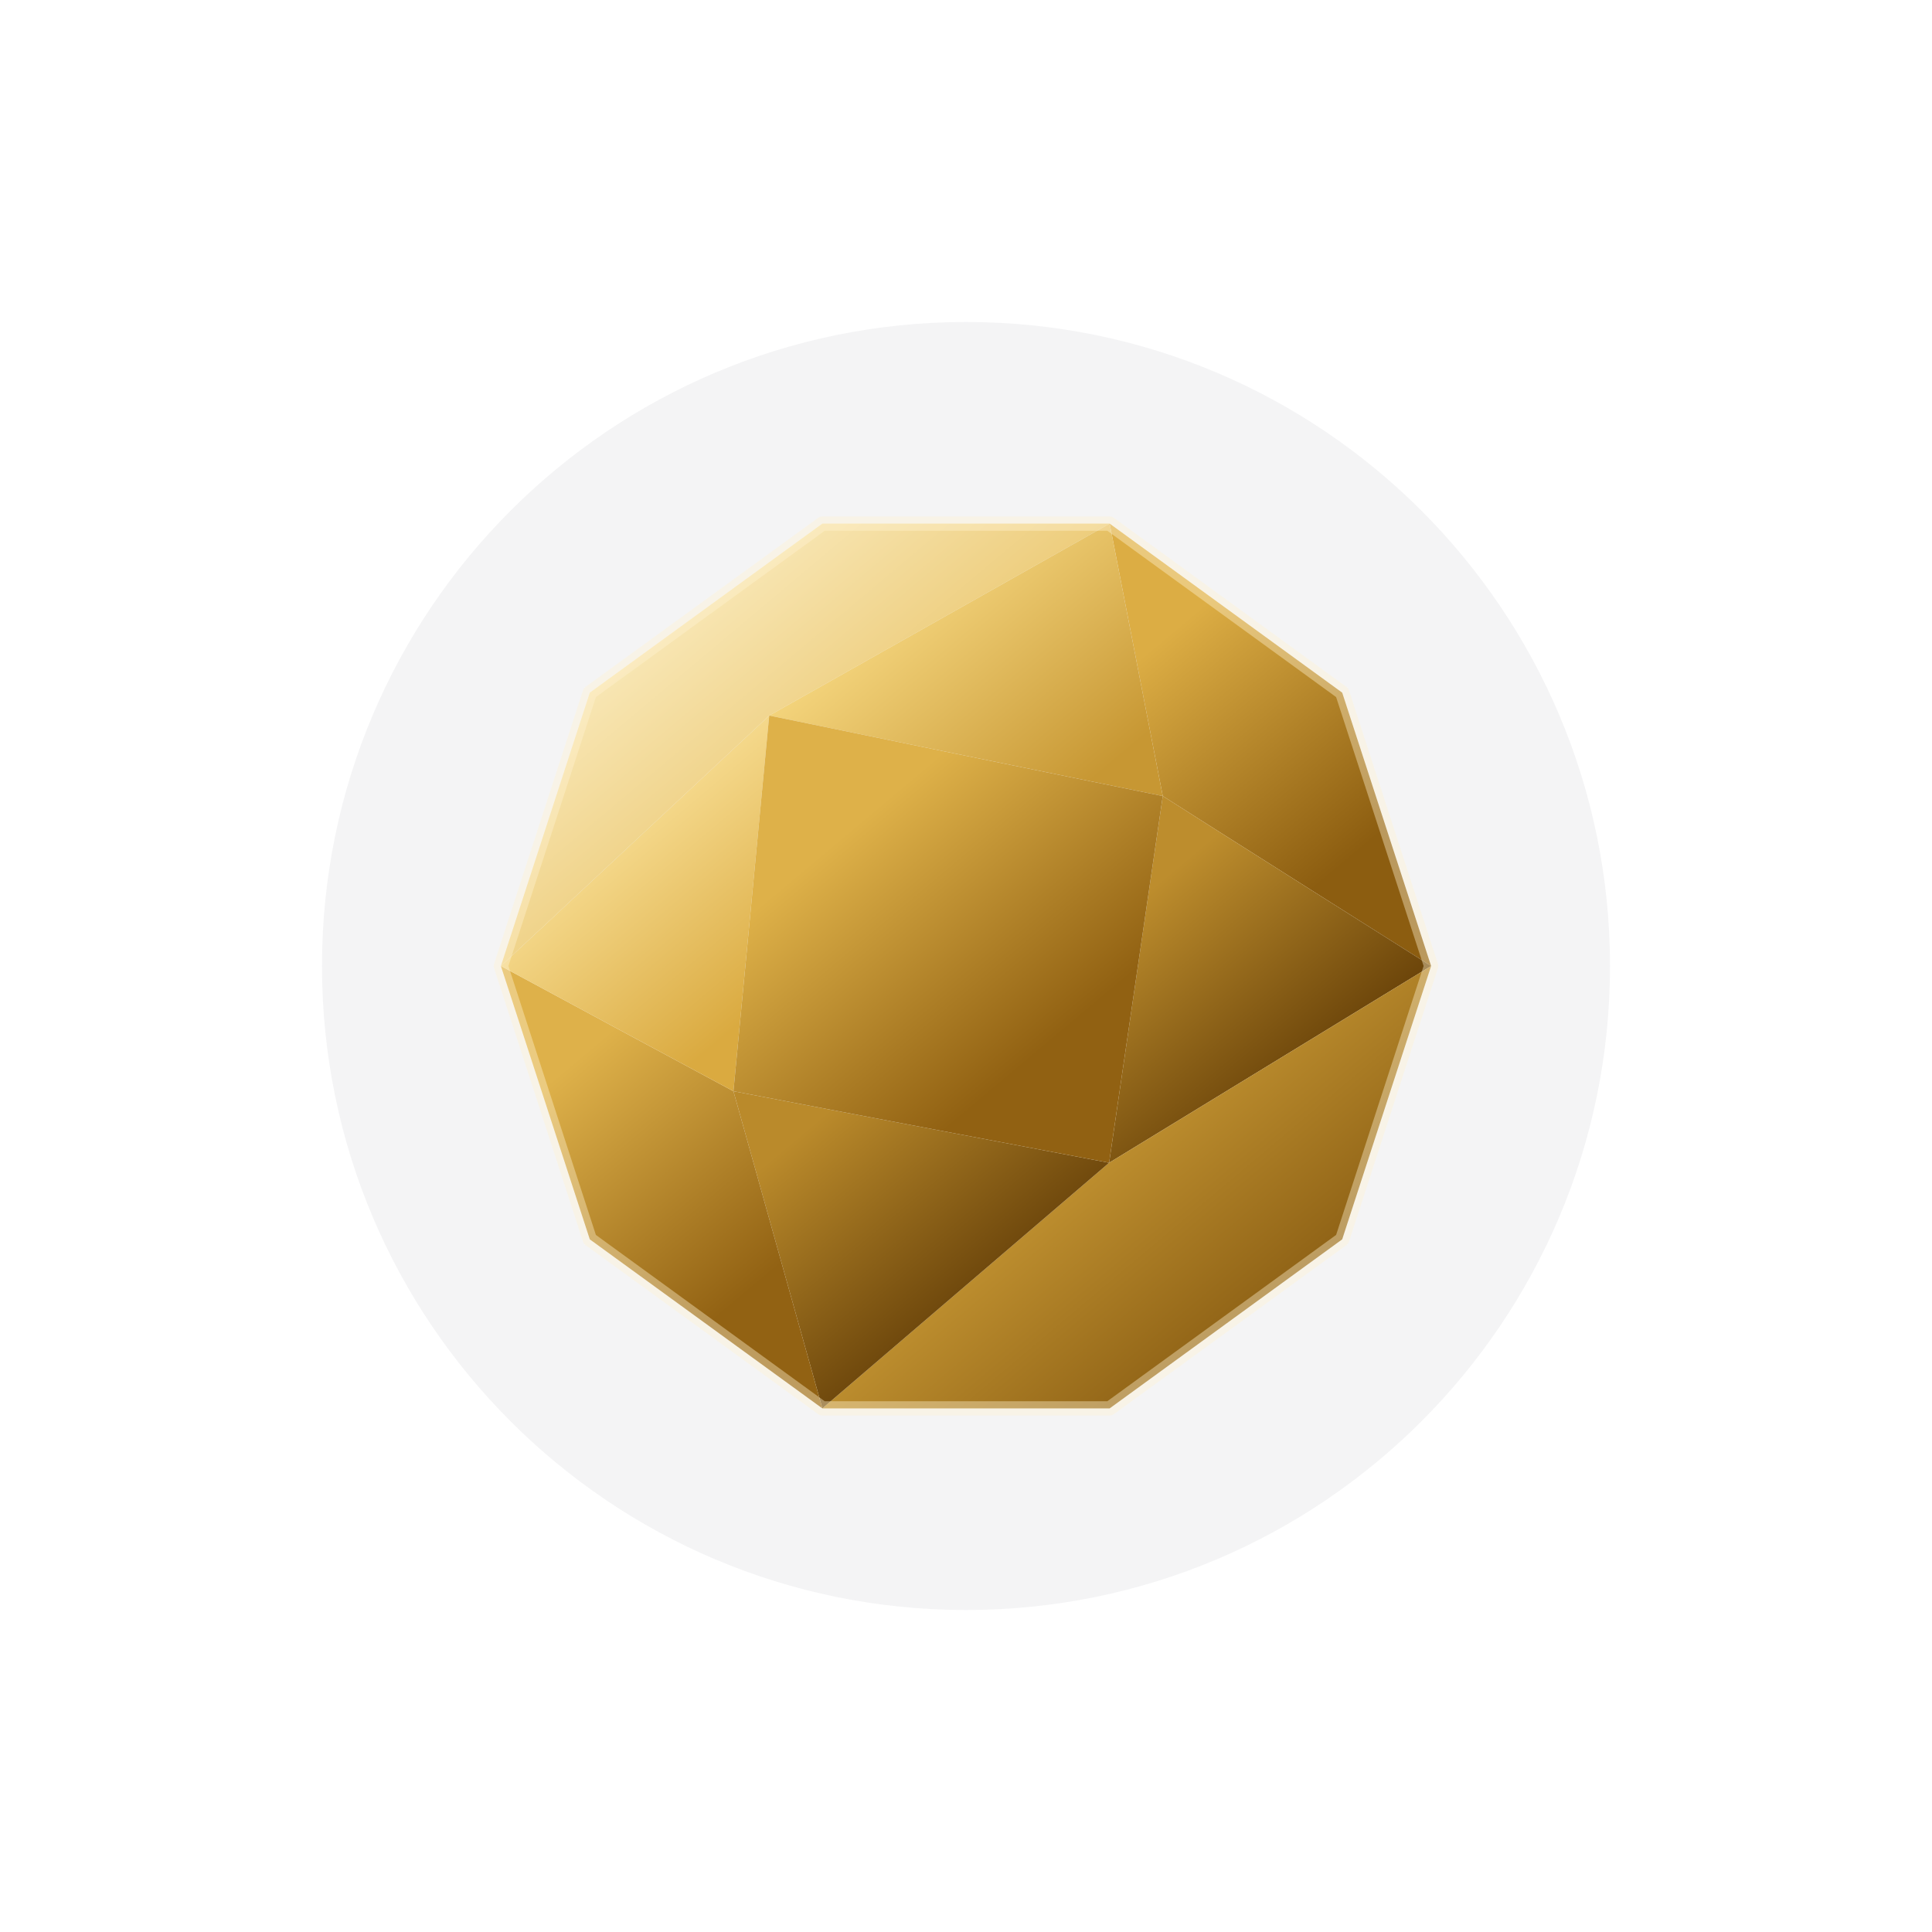
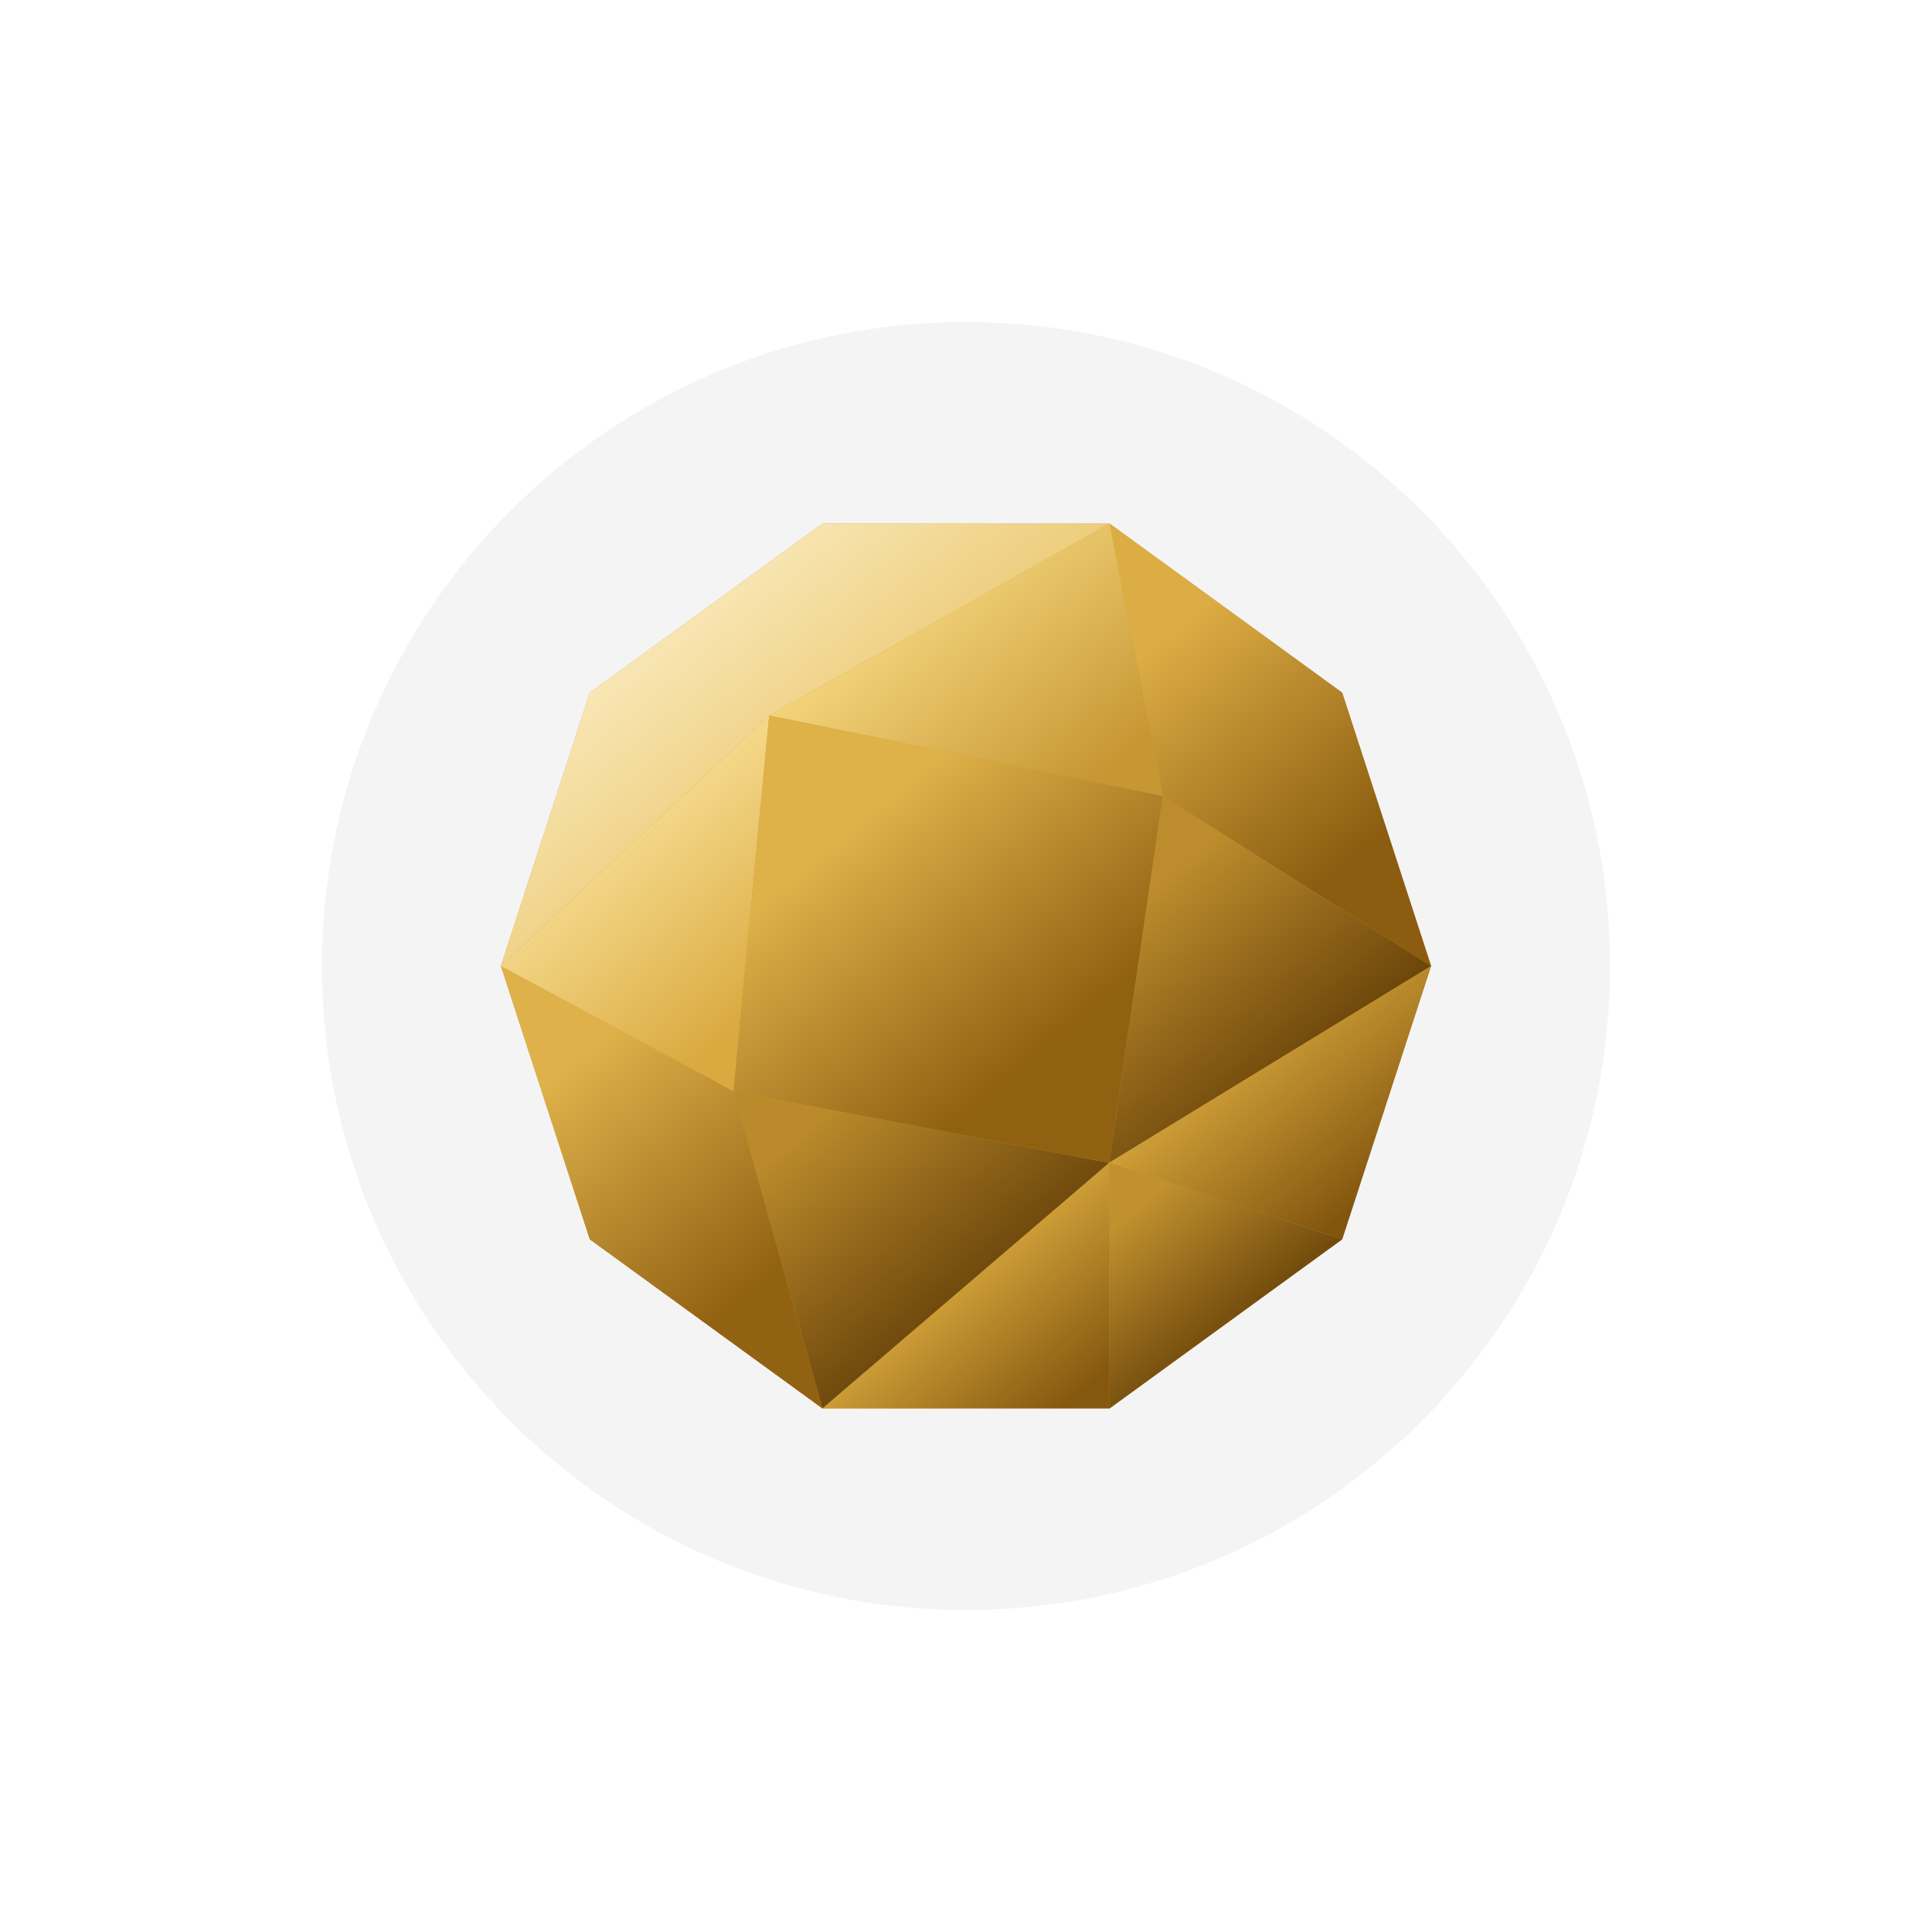
<svg xmlns="http://www.w3.org/2000/svg" width="216" height="216" viewBox="0 0 108 108">
  <defs>
    <clipPath id="m">
      <circle cx="54" cy="54" r="36" />
    </clipPath>
  </defs>
  <g clip-path="url(#m)">
    <rect width="108" height="108" fill="#F4F4F5" />
+     <path d="M62.03,29.27 L75.03,38.72 L80.00,54.00 L75.03,69.28 L62.03,78.73 L45.97,78.73 L32.97,69.28 L28.00,54.00 L32.97,38.72 L45.97,29.27 Z" fill="#CA9A35" />
    <linearGradient id="g0" gradientUnits="userSpaceOnUse" x1="65.33" y1="35.45" x2="75.70" y2="47.79">
      <stop offset="0" stop-color="#DCAD44" />
      <stop offset="1" stop-color="#8C5D10" />
    </linearGradient>
    <path d="M65.00,44.50 L62.03,29.27 L75.03,38.72 L80.00,54.00 Z" fill="url(#g0)" />
    <linearGradient id="g1" gradientUnits="userSpaceOnUse" x1="64.70" y1="49.39" x2="73.30" y2="59.61">
      <stop offset="0" stop-color="#BD8D2D" />
      <stop offset="1" stop-color="#6C450A" />
    </linearGradient>
    <path d="M80.00,54.00 L62.00,65.00 L65.00,44.50 Z" fill="url(#g1)" />
-     <linearGradient id="g2" gradientUnits="userSpaceOnUse" x1="57.87" y1="60.66" x2="72.14" y2="77.64">
-       <stop offset="0" stop-color="#D2A23A" />
-       <stop offset="1" stop-color="#7F530D" />
+     <linearGradient id="g2" gradientUnits="userSpaceOnUse" x1="68.57" y1="58.27" x2="76.12" y2="67.25">
+       <stop offset="0" stop-color="#D5A53B" />
+       <stop offset="1" stop-color="#82550E" />
    </linearGradient>
-     <path d="M62.00,65.00 L80.00,54.00 L75.03,69.28 L62.03,78.73 L45.97,78.73 Z" fill="url(#g2)" />
-     <linearGradient id="g3" gradientUnits="userSpaceOnUse" x1="45.25" y1="63.00" x2="54.06" y2="73.48">
+     <path d="M62.00,65.00 L80.00,54.00 L75.03,69.28 Z" fill="url(#g2)" />
+     <linearGradient id="g3" gradientUnits="userSpaceOnUse" x1="63.48" y1="67.58" x2="69.23" y2="74.43">
+       <stop offset="0" stop-color="#C1912F" />
+       <stop offset="1" stop-color="#6F480B" />
+     </linearGradient>
+     <path d="M62.00,65.00 L75.03,69.28 L62.03,78.73 Z" fill="url(#g3)" />
+     <linearGradient id="g4" gradientUnits="userSpaceOnUse" x1="53.30" y1="70.14" x2="60.03" y2="78.16">
+       <stop offset="0" stop-color="#D9A93E" />
+       <stop offset="1" stop-color="#85580F" />
+     </linearGradient>
+     <path d="M62.00,65.00 L62.03,78.73 L45.97,78.73 Z" fill="url(#g4)" />
+     <linearGradient id="g5" gradientUnits="userSpaceOnUse" x1="45.25" y1="63.00" x2="54.06" y2="73.48">
      <stop offset="0" stop-color="#BA8A2B" />
      <stop offset="1" stop-color="#69430A" />
    </linearGradient>
-     <path d="M45.97,78.73 L41.00,61.00 L62.00,65.00 Z" fill="url(#g3)" />
-     <linearGradient id="g4" gradientUnits="userSpaceOnUse" x1="31.80" y1="59.58" x2="42.17" y2="71.92">
+     <path d="M45.97,78.73 L41.00,61.00 L62.00,65.00 Z" fill="url(#g5)" />
+     <linearGradient id="g6" gradientUnits="userSpaceOnUse" x1="31.80" y1="59.58" x2="42.17" y2="71.92">
      <stop offset="0" stop-color="#DEB14A" />
      <stop offset="1" stop-color="#926213" />
    </linearGradient>
-     <path d="M41.00,61.00 L45.97,78.73 L32.97,69.28 L28.00,54.00 Z" fill="url(#g4)" />
-     <linearGradient id="g5" gradientUnits="userSpaceOnUse" x1="32.93" y1="46.43" x2="41.73" y2="56.91">
+     <path d="M41.00,61.00 L45.97,78.73 L32.97,69.28 L28.00,54.00 Z" fill="url(#g6)" />
+     <linearGradient id="g7" gradientUnits="userSpaceOnUse" x1="32.93" y1="46.43" x2="41.73" y2="56.91">
      <stop offset="0" stop-color="#F8DE94" />
      <stop offset="1" stop-color="#DAAA40" />
    </linearGradient>
-     <path d="M28.00,54.00 L43.00,40.00 L41.00,61.00 Z" fill="url(#g5)" />
-     <linearGradient id="g6" gradientUnits="userSpaceOnUse" x1="35.26" y1="29.76" x2="49.53" y2="46.74">
+     <path d="M28.00,54.00 L43.00,40.00 L41.00,61.00 Z" fill="url(#g7)" />
+     <linearGradient id="g8" gradientUnits="userSpaceOnUse" x1="35.26" y1="29.76" x2="49.53" y2="46.74">
      <stop offset="0" stop-color="#FDF2CE" />
      <stop offset="1" stop-color="#E8C162" />
    </linearGradient>
-     <path d="M43.00,40.00 L28.00,54.00 L32.97,38.72 L45.97,29.27 L62.03,29.27 Z" fill="url(#g6)" />
-     <linearGradient id="g7" gradientUnits="userSpaceOnUse" x1="52.07" y1="32.44" x2="61.29" y2="43.41">
+     <path d="M43.00,40.00 L28.00,54.00 L32.97,38.72 L45.97,29.27 L62.03,29.27 Z" fill="url(#g8)" />
+     <linearGradient id="g9" gradientUnits="userSpaceOnUse" x1="52.07" y1="32.44" x2="61.29" y2="43.41">
      <stop offset="0" stop-color="#F3D37B" />
      <stop offset="1" stop-color="#C79733" />
    </linearGradient>
-     <path d="M62.03,29.27 L65.00,44.50 L43.00,40.00 Z" fill="url(#g7)" />
-     <linearGradient id="g8" gradientUnits="userSpaceOnUse" x1="47.51" y1="46.39" x2="57.99" y2="58.86">
+     <path d="M62.03,29.27 L65.00,44.50 L43.00,40.00 Z" fill="url(#g9)" />
+     <linearGradient id="g10" gradientUnits="userSpaceOnUse" x1="47.51" y1="46.39" x2="57.99" y2="58.86">
      <stop offset="0" stop-color="#DEB149" />
      <stop offset="1" stop-color="#916112" />
    </linearGradient>
-     <path d="M43.00,40.00 L65.00,44.50 L62.00,65.00 L41.00,61.00 Z" fill="url(#g8)" />
-     <path d="M62.03,29.27 L75.03,38.72 L80.00,54.00 L75.03,69.28 L62.03,78.73 L45.97,78.73 L32.97,69.28 L28.00,54.00 L32.97,38.72 L45.97,29.27 Z" fill="none" stroke="#FFF4D2" stroke-opacity="0.4" stroke-width="0.8" stroke-linejoin="round" />
+     <path d="M43.00,40.00 L65.00,44.50 L62.00,65.00 L41.00,61.00 Z" fill="url(#g10)" />
  </g>
</svg>
